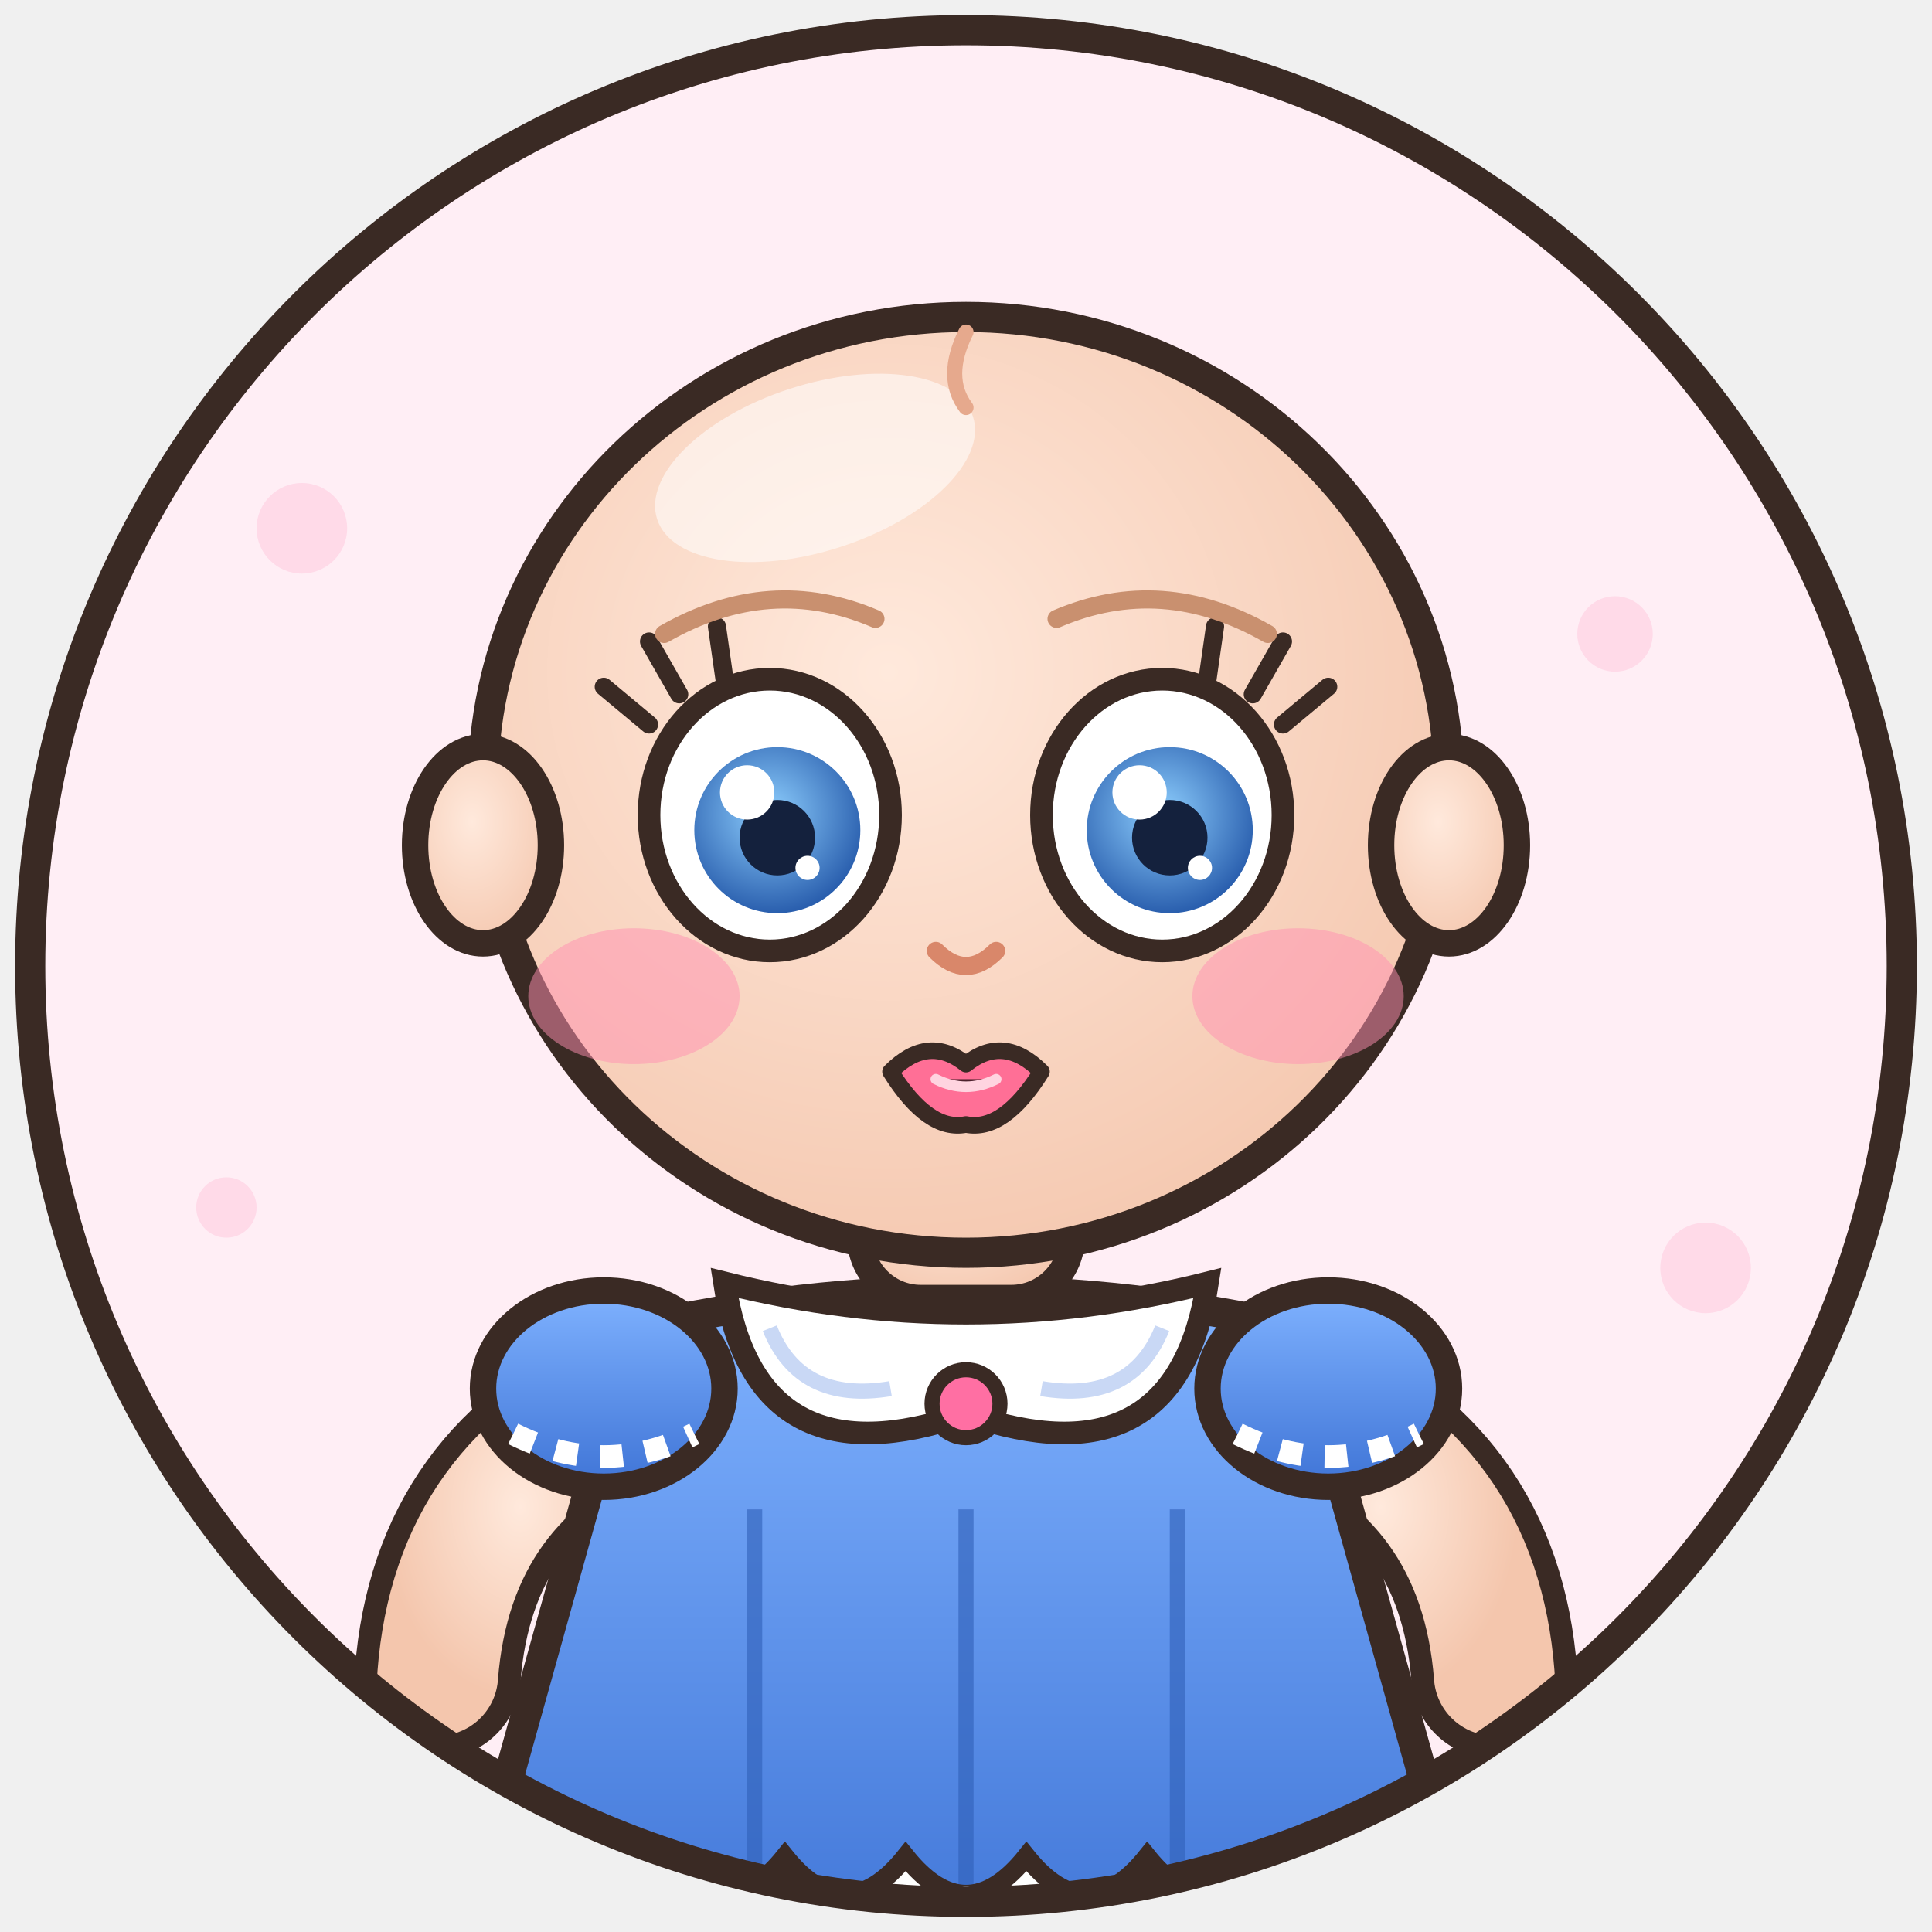
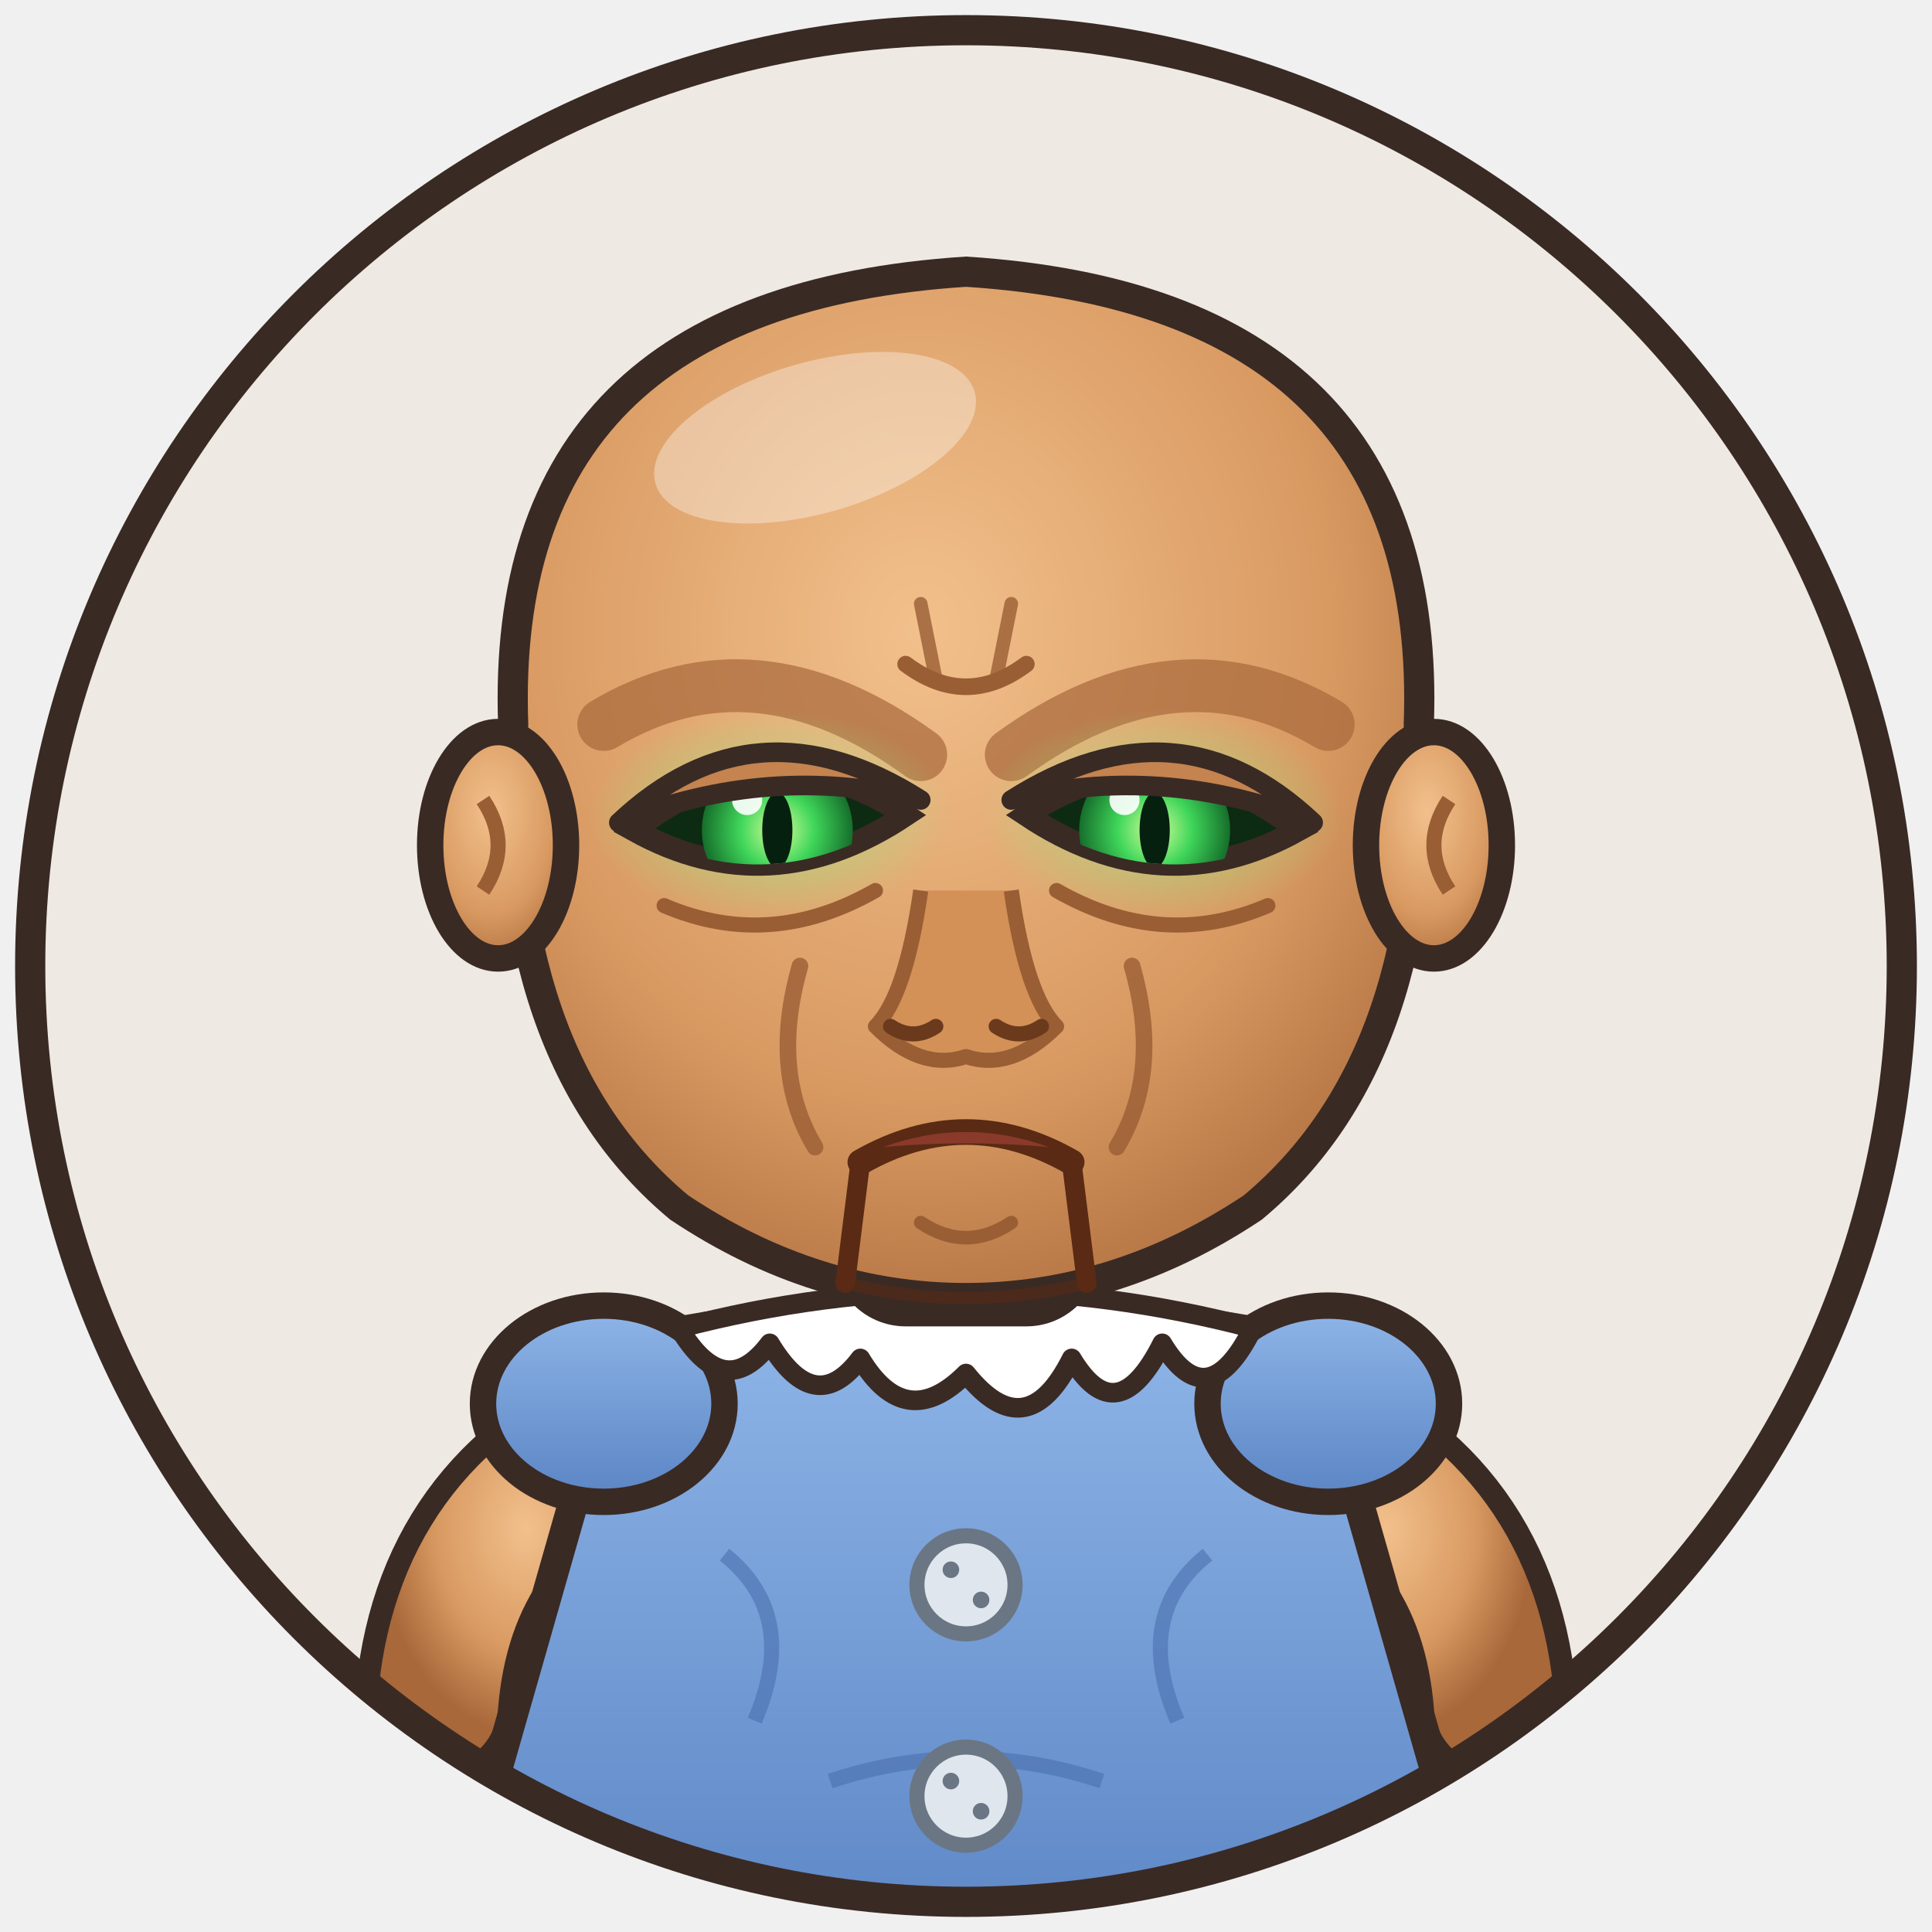
<svg xmlns="http://www.w3.org/2000/svg" viewBox="0 0 256 256" width="256" height="256">
  <defs>
-     <radialGradient id="skin" cx=".42" cy=".38" r=".7">
-       <stop offset="0" stop-color="#ffe9dc" />
-       <stop offset="1" stop-color="#f4c6ad" />
+     <radialGradient id="skin" cx=".45" cy=".35" r=".75">
+       <stop offset="0" stop-color="#f2c08c" />
+       <stop offset=".6" stop-color="#d99a62" />
+       <stop offset="1" stop-color="#a8683a" />
    </radialGradient>
    <linearGradient id="dress" x1="0" y1="0" x2="0" y2="1">
-       <stop offset="0" stop-color="#7fb2ff" />
-       <stop offset="1" stop-color="#3f74d6" />
+       <stop offset="0" stop-color="#8fb6e8" />
+       <stop offset="1" stop-color="#5a84c4" />
    </linearGradient>
-     <radialGradient id="iris" cx=".45" cy=".4" r=".6">
-       <stop offset="0" stop-color="#8fd0ff" />
-       <stop offset="1" stop-color="#2a5fae" />
+     <radialGradient id="iris" cx=".5" cy=".5" r=".55">
+       <stop offset="0" stop-color="#d9ff9a" />
+       <stop offset=".45" stop-color="#3fd65a" />
+       <stop offset="1" stop-color="#0e5a22" />
+     </radialGradient>
+     <radialGradient id="glow" cx=".5" cy=".5" r=".5">
+       <stop offset="0" stop-color="#7dff8a" stop-opacity=".55" />
+       <stop offset="1" stop-color="#7dff8a" stop-opacity="0" />
    </radialGradient>
    <clipPath id="cc">
      <circle cx="128" cy="128" r="124" />
    </clipPath>
+     <clipPath id="eL">
+       <path d="M84 110 Q102 96 120 108 Q102 120 84 110Z" />
+     </clipPath>
+     <clipPath id="eR">
+       <path d="M136 108 Q154 96 172 110 Q154 120 136 108Z" />
+     </clipPath>
  </defs>
-   <circle cx="128" cy="128" r="124" fill="#ffeef5" />
+   <circle cx="128" cy="128" r="124" fill="#efe9e4" />
  <g clip-path="url(#cc)">
-     <g fill="#ffd1e3" opacity=".7">
-       <circle cx="40" cy="70" r="6" />
-       <circle cx="214" cy="84" r="5" />
-       <circle cx="30" cy="160" r="4" />
-       <circle cx="226" cy="168" r="6" />
+     <path d="M84 190 Q60 200 58 226" fill="none" stroke="#3a2a24" stroke-width="22" stroke-linecap="round" />
+     <path d="M84 190 Q60 200 58 226" fill="none" stroke="url(#skin)" stroke-width="16" stroke-linecap="round" />
+     <path d="M172 190 Q196 200 198 226" fill="none" stroke="#3a2a24" stroke-width="22" stroke-linecap="round" />
+     <path d="M172 190 Q196 200 198 226" fill="none" stroke="url(#skin)" stroke-width="16" stroke-linecap="round" />
+     <path d="M82 178 Q128 168 174 178 L198 262 H58Z" fill="url(#dress)" stroke="#3a2a24" stroke-width="4" stroke-linejoin="round" />
+     <ellipse cx="80" cy="186" rx="16" ry="13" fill="url(#dress)" stroke="#3a2a24" stroke-width="3.5" />
+     <ellipse cx="176" cy="186" rx="16" ry="13" fill="url(#dress)" stroke="#3a2a24" stroke-width="3.5" />
+     <path d="M96 206 q10 8 4 22 M160 206 q-10 8 -4 22 M110 236 q18 -6 36 0" fill="none" stroke="#4a70ad" stroke-width="2" opacity=".6" />
+     <g fill="#dfe6ee" stroke="#6b7684" stroke-width="2">
+       <circle cx="128" cy="210" r="6.5" />
+       <circle cx="128" cy="238" r="6.5" />
    </g>
-     <path d="M84 186 Q60 196 58 222" fill="none" stroke="#3a2a24" stroke-width="22" stroke-linecap="round" />
-     <path d="M84 186 Q60 196 58 222" fill="none" stroke="url(#skin)" stroke-width="16" stroke-linecap="round" />
-     <path d="M172 186 Q196 196 198 222" fill="none" stroke="#3a2a24" stroke-width="22" stroke-linecap="round" />
-     <path d="M172 186 Q196 196 198 222" fill="none" stroke="url(#skin)" stroke-width="16" stroke-linecap="round" />
-     <path d="M84 176 Q128 166 172 176 L196 262 H60Z" fill="url(#dress)" stroke="#3a2a24" stroke-width="4" stroke-linejoin="round" />
-     <ellipse cx="80" cy="184" rx="16" ry="13" fill="url(#dress)" stroke="#3a2a24" stroke-width="3.5" />
-     <ellipse cx="176" cy="184" rx="16" ry="13" fill="url(#dress)" stroke="#3a2a24" stroke-width="3.5" />
-     <path d="M68 190 q12 6 24 0 M164 190 q12 6 24 0" fill="none" stroke="#fff" stroke-width="3" stroke-dasharray="3 3" />
-     <path d="M100 200 V262 M156 200 V262 M128 200 V262" stroke="#2f5fb8" stroke-width="2" opacity=".6" />
-     <path d="M56 246 q8 10 16 0 q8 10 16 0 q8 10 16 0 q8 10 16 0 q8 10 16 0 q8 10 16 0 q8 10 16 0 q8 10 16 0 q8 10 16 0 V262 H56Z" fill="#fff" stroke="#3a2a24" stroke-width="2.5" />
-     <g fill="#cfe0ff">
-       <circle cx="64" cy="252" r="2" />
-       <circle cx="96" cy="252" r="2" />
-       <circle cx="128" cy="252" r="2" />
-       <circle cx="160" cy="252" r="2" />
-       <circle cx="192" cy="252" r="2" />
+     <g fill="#6b7684">
+       <circle cx="126" cy="208" r="1.1" />
+       <circle cx="130" cy="212" r="1.1" />
+       <circle cx="126" cy="236" r="1.1" />
+       <circle cx="130" cy="240" r="1.1" />
    </g>
-     <path d="M96 170 Q100 196 126 188 Q128 182 130 188 Q156 196 160 170 Q128 178 96 170Z" fill="#fff" stroke="#3a2a24" stroke-width="3" />
-     <path d="M102 176 q4 10 16 8 M154 176 q-4 10 -16 8" fill="none" stroke="#c9d8f5" stroke-width="2" />
-     <circle cx="128" cy="186" r="4.5" fill="#ff6fa3" stroke="#3a2a24" stroke-width="2" />
-     <rect x="114" y="150" width="28" height="22" rx="8" fill="url(#skin)" stroke="#3a2a24" stroke-width="3.5" />
-     <ellipse cx="128" cy="104" rx="64" ry="62" fill="url(#skin)" stroke="#3a2a24" stroke-width="4" />
-     <ellipse cx="64" cy="112" rx="9" ry="13" fill="url(#skin)" stroke="#3a2a24" stroke-width="3.5" />
-     <ellipse cx="192" cy="112" rx="9" ry="13" fill="url(#skin)" stroke="#3a2a24" stroke-width="3.5" />
-     <ellipse cx="108" cy="62" rx="22" ry="11" fill="#fff" opacity=".55" transform="rotate(-18 108 62)" />
-     <path d="M128 44 q-3 6 0 10" fill="none" stroke="#e6a98d" stroke-width="2" stroke-linecap="round" />
-     <ellipse cx="102" cy="108" rx="16" ry="18" fill="#fff" stroke="#3a2a24" stroke-width="3" />
-     <ellipse cx="154" cy="108" rx="16" ry="18" fill="#fff" stroke="#3a2a24" stroke-width="3" />
-     <circle cx="103" cy="110" r="11" fill="url(#iris)" />
-     <circle cx="155" cy="110" r="11" fill="url(#iris)" />
-     <circle cx="103" cy="111" r="5" fill="#14213d" />
-     <circle cx="155" cy="111" r="5" fill="#14213d" />
-     <circle cx="99" cy="105" r="3.6" fill="#fff" />
-     <circle cx="151" cy="105" r="3.6" fill="#fff" />
-     <circle cx="107" cy="115" r="1.6" fill="#fff" />
-     <circle cx="159" cy="115" r="1.6" fill="#fff" />
-     <path d="M86 96 l-6 -5 M90 92 l-4 -7 M96 90 l-1 -7 M170 96 l6 -5 M166 92 l4 -7 M160 90 l1 -7" stroke="#3a2a24" stroke-width="2.4" stroke-linecap="round" />
-     <path d="M88 84 q14 -8 28 -2 M140 82 q14 -6 28 2" fill="none" stroke="#c9906f" stroke-width="2.4" stroke-linecap="round" />
-     <path d="M124 126 q4 4 8 0" fill="none" stroke="#d9876a" stroke-width="2.4" stroke-linecap="round" />
-     <ellipse cx="84" cy="132" rx="14" ry="9" fill="#ff8fb1" opacity=".5" />
-     <ellipse cx="172" cy="132" rx="14" ry="9" fill="#ff8fb1" opacity=".5" />
-     <path d="M118 142 q5 -5 10 -1 q5 -4 10 1 q-5 8 -10 7 q-5 1 -10 -7Z" fill="#ff6f96" stroke="#3a2a24" stroke-width="2.2" stroke-linejoin="round" />
-     <path d="M124 143 q4 2 8 0" stroke="#fff" stroke-width="1.4" opacity=".7" stroke-linecap="round" />
+     <path d="M90 176 q6 10 12 2 q6 10 12 2 q6 10 14 2 q8 10 14 -2 q6 10 12 -2 q6 10 12 -2 Q128 166 90 176Z" fill="#fff" stroke="#3a2a24" stroke-width="2.6" stroke-linejoin="round" />
+     <rect x="112" y="152" width="32" height="22" rx="8" fill="url(#skin)" stroke="#3a2a24" stroke-width="3.5" />
+     <path d="M68 96 Q66 40 128 36 Q190 40 188 96 Q190 140 166 160 Q148 172 128 172 Q108 172 90 160 Q66 140 68 96Z" fill="url(#skin)" stroke="#3a2a24" stroke-width="4" />
+     <ellipse cx="66" cy="112" rx="9" ry="15" fill="url(#skin)" stroke="#3a2a24" stroke-width="3.5" />
+     <ellipse cx="190" cy="112" rx="9" ry="15" fill="url(#skin)" stroke="#3a2a24" stroke-width="3.5" />
+     <path d="M64 106 q4 6 0 12 M192 106 q-4 6 0 12" fill="none" stroke="#9a5e34" stroke-width="2" />
+     <ellipse cx="108" cy="58" rx="22" ry="10" fill="#fff" opacity=".35" transform="rotate(-16 108 58)" />
+     <path d="M80 96 Q100 84 122 100" fill="none" stroke="#a8683a" stroke-width="7" stroke-linecap="round" opacity=".7" />
+     <path d="M176 96 Q156 84 134 100" fill="none" stroke="#a8683a" stroke-width="7" stroke-linecap="round" opacity=".7" />
+     <path d="M120 88 q8 6 16 0" fill="none" stroke="#9a5e34" stroke-width="2.2" stroke-linecap="round" />
+     <path d="M122 80 l2 10 M134 80 l-2 10" stroke="#9a5e34" stroke-width="1.8" stroke-linecap="round" opacity=".8" />
+     <ellipse cx="102" cy="108" rx="24" ry="14" fill="url(#glow)" />
+     <ellipse cx="154" cy="108" rx="24" ry="14" fill="url(#glow)" />
+     <path d="M84 110 Q102 96 120 108 Q102 120 84 110Z" fill="#0d2a12" stroke="#3a2a24" stroke-width="3" />
+     <path d="M136 108 Q154 96 172 110 Q154 120 136 108Z" fill="#0d2a12" stroke="#3a2a24" stroke-width="3" />
+     <g clip-path="url(#eL)">
+       <circle cx="103" cy="110" r="10" fill="url(#iris)" />
+       <ellipse cx="103" cy="110" rx="2" ry="5" fill="#062010" />
+       <circle cx="99" cy="106" r="2" fill="#fff" opacity=".9" />
+     </g>
+     <g clip-path="url(#eR)">
+       <circle cx="153" cy="110" r="10" fill="url(#iris)" />
+       <ellipse cx="153" cy="110" rx="2" ry="5" fill="#062010" />
+       <circle cx="149" cy="106" r="2" fill="#fff" opacity=".9" />
+     </g>
+     <path d="M82 109 Q100 92 122 106 Q102 101 82 109Z" fill="#c4834f" stroke="#3a2a24" stroke-width="2.6" stroke-linejoin="round" />
+     <path d="M174 109 Q156 92 134 106 Q154 101 174 109Z" fill="#c4834f" stroke="#3a2a24" stroke-width="2.6" stroke-linejoin="round" />
+     <path d="M88 120 q14 6 28 -2 M140 118 q14 8 28 2" fill="none" stroke="#9a5e34" stroke-width="2" stroke-linecap="round" />
+     <path d="M122 118 Q120 132 116 136 Q122 142 128 140 Q134 142 140 136 Q136 132 134 118" fill="#d39158" stroke="#9a5e34" stroke-width="2" stroke-linejoin="round" />
+     <path d="M118 136 q3 2 6 0 M132 136 q3 2 6 0" fill="none" stroke="#6b3a1c" stroke-width="2" stroke-linecap="round" />
+     <path d="M106 128 Q102 142 108 152 M150 128 Q154 142 148 152" fill="none" stroke="#9a5e34" stroke-width="2.2" stroke-linecap="round" opacity=".8" />
+     <path d="M114 154 Q128 146 142 154" fill="none" stroke="#5a2a14" stroke-width="3.4" stroke-linecap="round" />
+     <path d="M117 152 Q128 148 139 152 Q128 151 117 152Z" fill="#8a3a2a" />
+     <path d="M114 154 L112 170 M142 154 L144 170" stroke="#5a2a14" stroke-width="2.6" stroke-linecap="round" />
+     <path d="M112 170 Q128 174 144 170" fill="none" stroke="#5a2a14" stroke-width="1.6" opacity=".55" />
+     <path d="M122 162 q6 4 12 0" fill="none" stroke="#9a5e34" stroke-width="1.8" stroke-linecap="round" />
  </g>
  <circle cx="128" cy="128" r="124" fill="none" stroke="#3a2a24" stroke-width="4" />
</svg>
